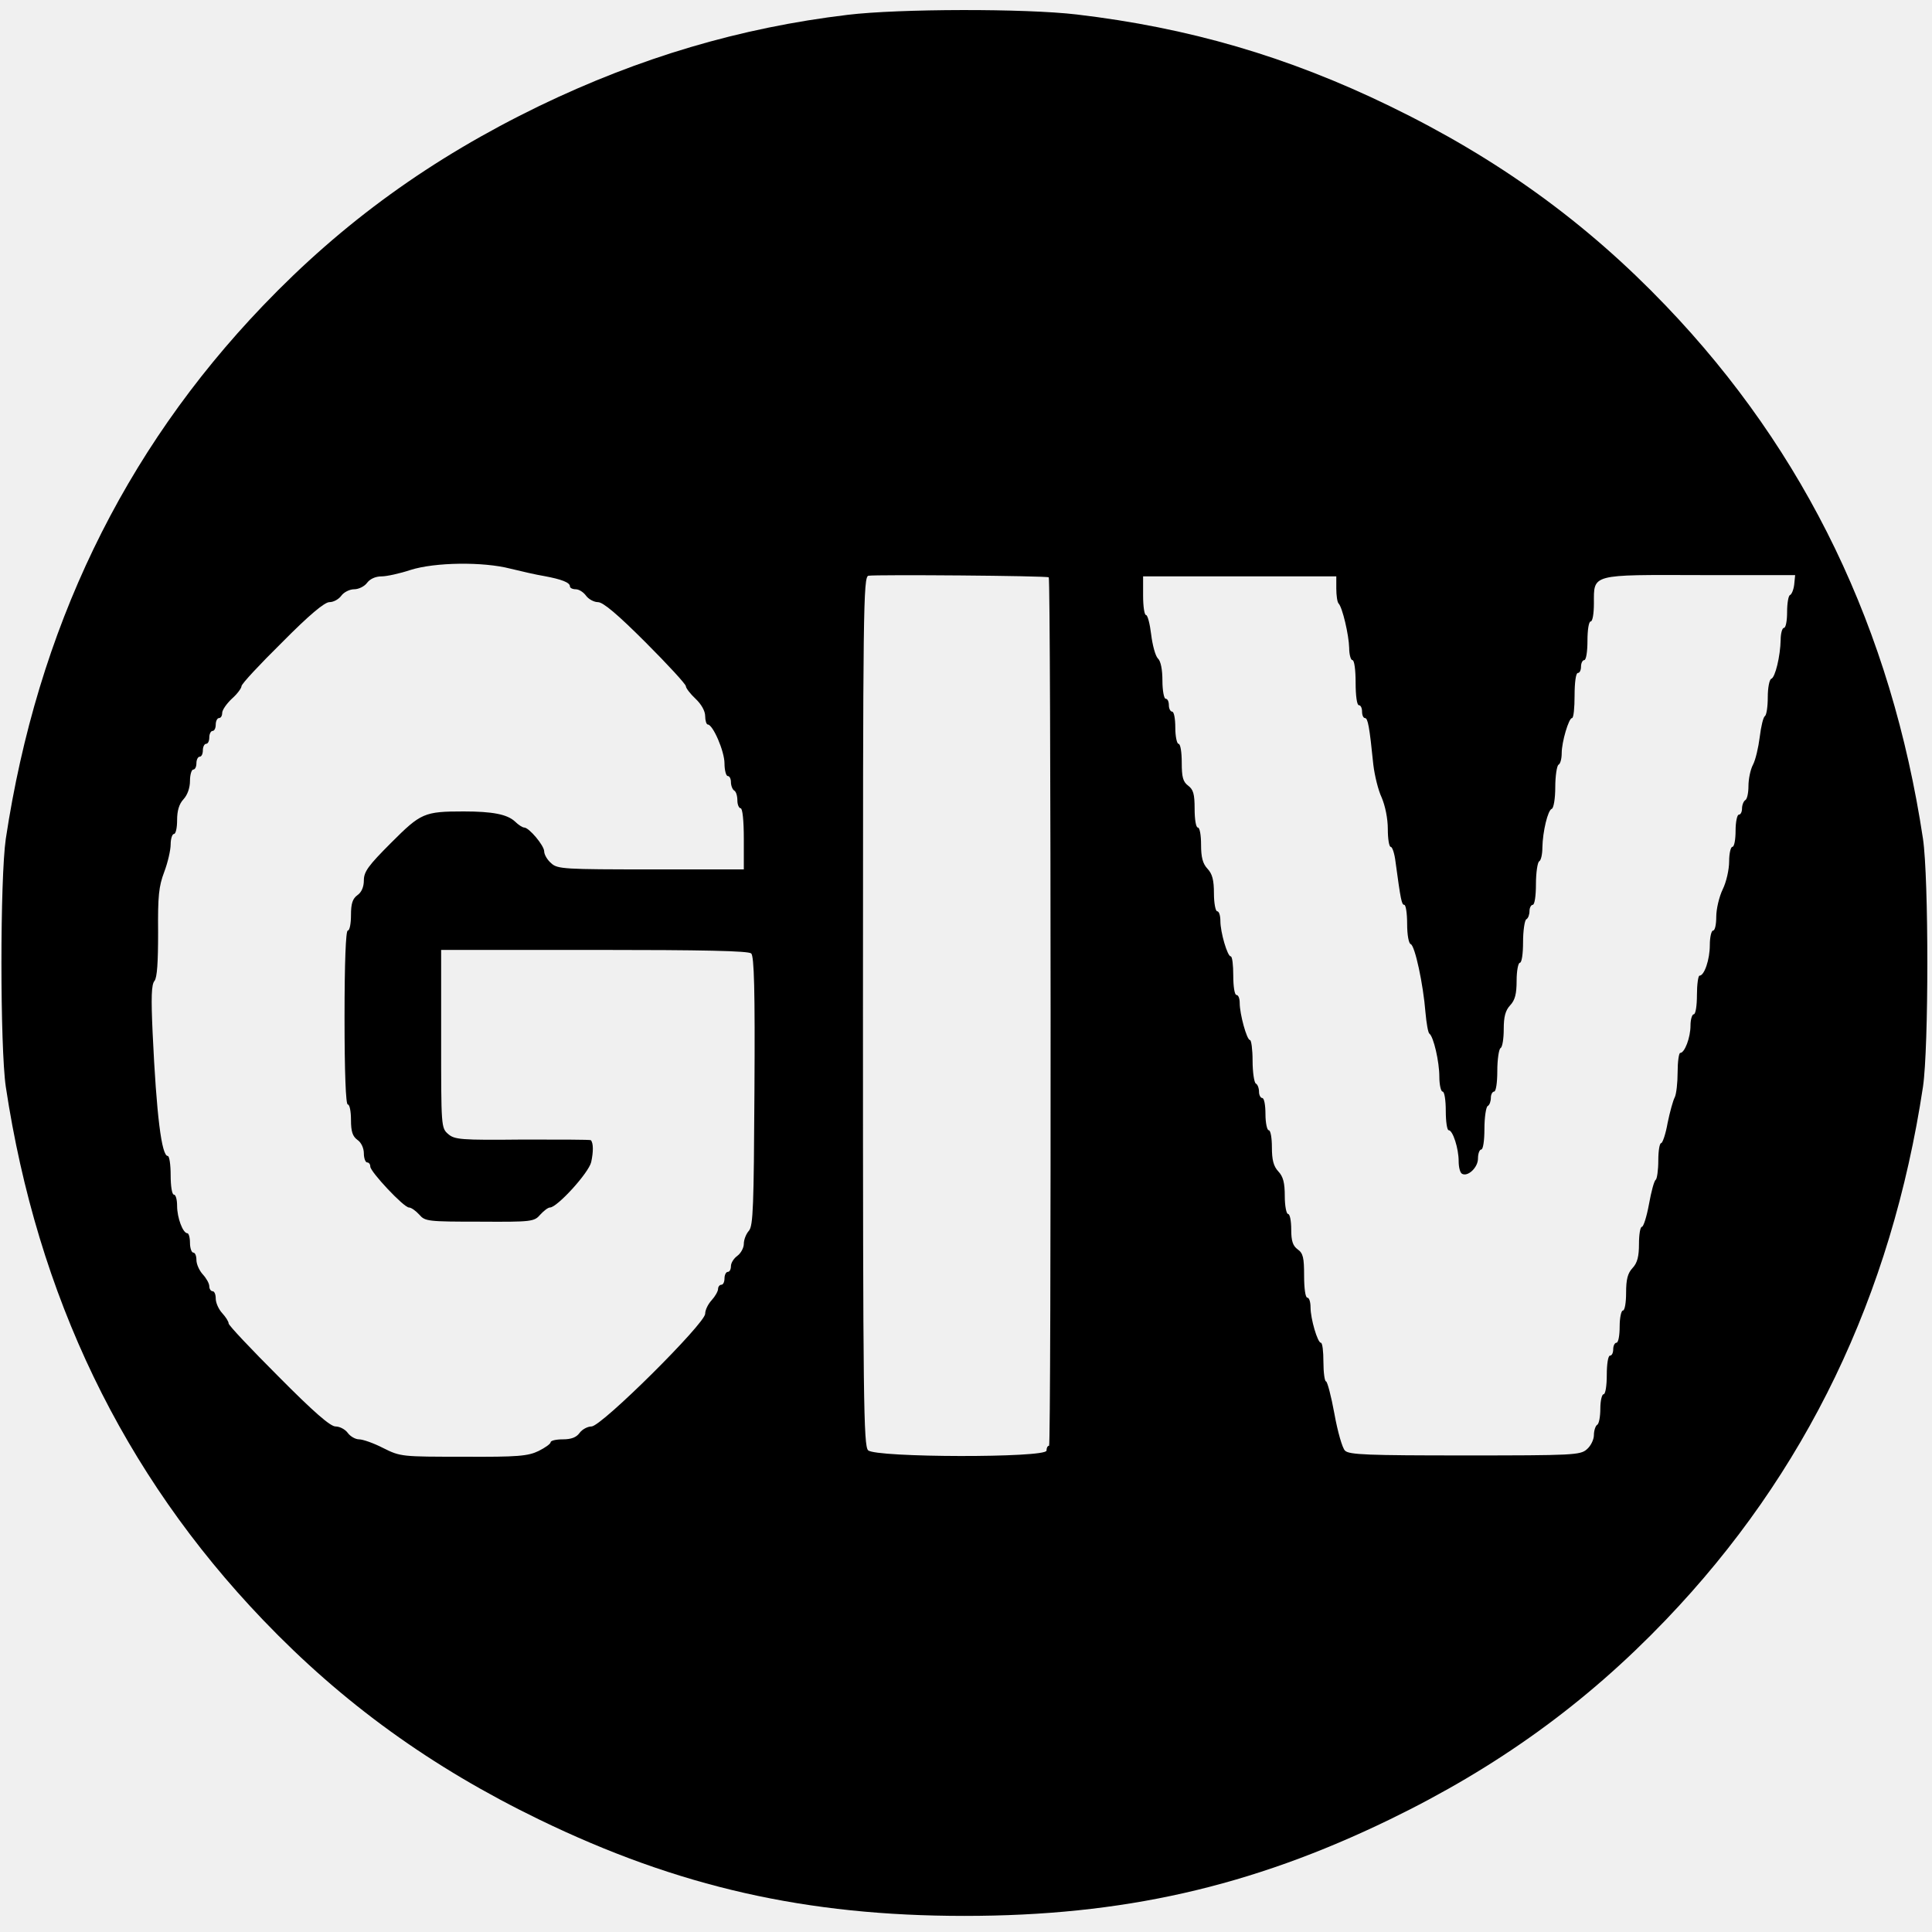
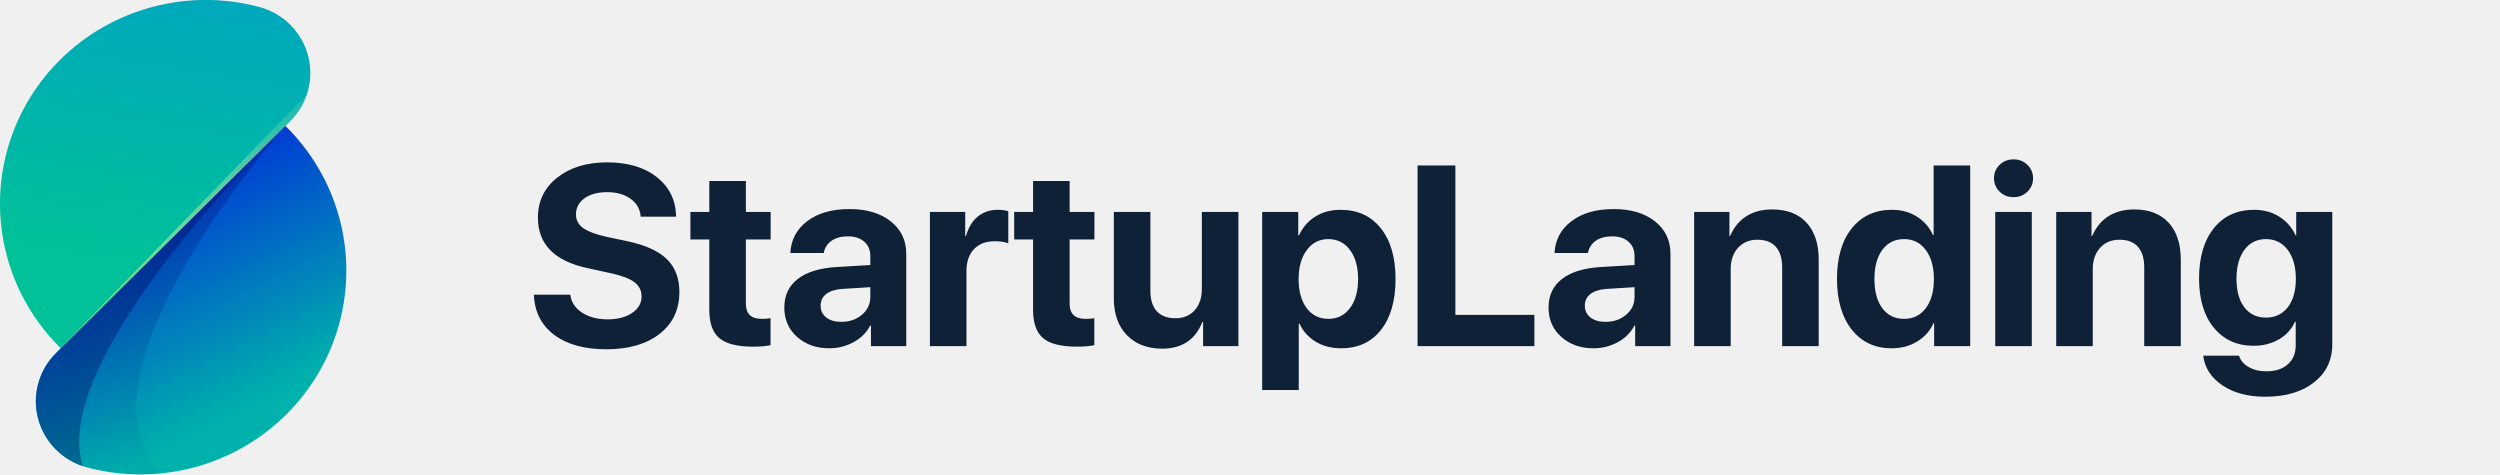
- <svg xmlns="http://www.w3.org/2000/svg" version="1.0" width="30pt" height="30pt" viewBox="0 0 600 600" preserveAspectRatio="xMidYMid meet">
-   <g transform="translate(0,600) scale(0.1,-0.1)" fill="#000000" stroke="none">
-     <path d="M2633 5954 c-335 -40 -647 -133 -958 -283 -336 -163 -610 -361 -858 -620 -436 -455 -701 -1007 -799 -1656 -18 -123 -18 -647 0 -770 98 -649 363 -1201 799 -1656 248 -259 522 -457 858 -620 431 -209 829 -299 1320 -299 491 0 889 90 1320 299 336 163 610 361 858 620 436 455 701 1007 799 1656 18 123 18 647 0 770 -98 649 -363 1201 -799 1656 -248 259 -522 457 -858 620 -317 154 -624 243 -971 284 -161 19 -553 18 -711 -1z m-1048 -1720 c33 -8 80 -19 105 -23 54 -10 80 -20 80 -32 0 -5 8 -9 18 -9 10 0 24 -9 32 -20 8 -11 25 -20 37 -20 16 0 61 -38 148 -125 69 -69 125 -130 125 -136 0 -6 14 -24 30 -39 18 -17 30 -38 30 -54 0 -14 4 -26 8 -26 16 0 52 -83 52 -121 0 -21 5 -39 10 -39 6 0 10 -9 10 -19 0 -11 5 -23 10 -26 6 -3 10 -17 10 -31 0 -13 5 -24 10 -24 6 0 10 -38 10 -95 l0 -95 -288 0 c-268 0 -291 1 -310 19 -12 10 -22 27 -22 37 0 18 -47 74 -62 74 -5 0 -18 8 -29 19 -24 22 -69 31 -159 31 -123 0 -133 -5 -225 -97 -71 -71 -85 -90 -85 -117 0 -20 -7 -37 -20 -46 -15 -11 -20 -26 -20 -62 0 -26 -4 -48 -10 -48 -6 0 -10 -97 -10 -270 0 -173 4 -270 10 -270 6 0 10 -22 10 -48 0 -36 5 -51 20 -62 12 -8 20 -26 20 -42 0 -15 5 -28 10 -28 6 0 10 -6 10 -13 0 -16 104 -127 120 -127 7 0 21 -10 32 -22 18 -21 26 -22 188 -22 162 -1 169 0 188 22 11 12 24 22 30 22 22 0 120 107 128 141 7 32 7 59 -1 68 -2 2 -98 2 -212 2 -193 -2 -211 0 -231 17 -22 19 -22 23 -22 296 l0 276 475 0 c340 0 479 -3 488 -11 9 -9 12 -113 10 -427 -2 -360 -4 -418 -17 -434 -9 -10 -16 -28 -16 -41 0 -12 -9 -29 -20 -37 -11 -8 -20 -22 -20 -32 0 -10 -4 -18 -10 -18 -5 0 -10 -9 -10 -20 0 -11 -4 -20 -10 -20 -5 0 -10 -6 -10 -13 0 -7 -9 -23 -20 -35 -11 -12 -20 -30 -20 -42 0 -30 -322 -350 -353 -350 -12 0 -29 -9 -37 -20 -10 -14 -26 -20 -52 -20 -21 0 -38 -4 -38 -9 0 -5 -17 -17 -37 -27 -33 -16 -64 -19 -233 -18 -192 0 -196 0 -250 27 -29 15 -63 27 -75 27 -11 0 -27 9 -35 20 -8 11 -25 20 -38 20 -16 0 -67 44 -177 155 -85 85 -155 159 -155 165 0 6 -9 20 -20 32 -11 12 -20 32 -20 45 0 13 -4 23 -10 23 -5 0 -10 7 -10 15 0 9 -9 25 -20 37 -11 12 -20 32 -20 45 0 13 -4 23 -10 23 -5 0 -10 14 -10 30 0 17 -4 30 -8 30 -14 0 -32 48 -32 85 0 19 -4 35 -10 35 -6 0 -10 27 -10 60 0 33 -4 60 -9 60 -19 0 -35 125 -47 382 -5 110 -4 151 6 162 8 11 11 57 11 150 -1 113 2 143 19 188 11 29 20 68 20 86 0 17 5 32 10 32 6 0 10 19 10 43 0 29 6 50 20 65 12 13 20 35 20 57 0 19 5 35 10 35 6 0 10 9 10 20 0 11 5 20 10 20 6 0 10 9 10 20 0 11 5 20 10 20 6 0 10 9 10 20 0 11 5 20 10 20 6 0 10 9 10 20 0 11 5 20 10 20 6 0 10 7 10 16 0 9 14 29 30 44 17 15 30 33 30 39 0 7 57 68 126 136 84 85 132 125 147 125 13 0 29 9 37 20 8 11 26 20 40 20 14 0 32 9 40 20 9 12 26 20 45 20 16 0 57 9 90 20 76 24 225 26 310 4z m1672 -27 c7 -8 8 -2697 1 -2697 -5 0 -8 -7 -8 -15 0 -23 -531 -22 -554 1 -14 14 -16 151 -16 1364 0 1252 1 1349 17 1352 23 4 555 0 560 -5z m2315 -23 c-2 -16 -8 -30 -13 -32 -5 -2 -9 -26 -9 -53 0 -27 -4 -49 -10 -49 -5 0 -10 -17 -10 -37 -1 -51 -17 -117 -29 -121 -6 -2 -11 -28 -11 -57 0 -30 -4 -56 -9 -59 -5 -3 -12 -32 -16 -65 -4 -32 -13 -71 -21 -86 -8 -15 -14 -45 -14 -66 0 -21 -4 -41 -10 -44 -5 -3 -10 -15 -10 -26 0 -10 -4 -19 -10 -19 -5 0 -10 -22 -10 -50 0 -27 -4 -50 -10 -50 -5 0 -10 -20 -10 -45 0 -26 -9 -65 -20 -87 -11 -23 -20 -61 -20 -85 0 -24 -4 -43 -10 -43 -5 0 -10 -20 -10 -45 0 -45 -17 -95 -32 -95 -4 0 -8 -27 -8 -60 0 -33 -4 -60 -10 -60 -5 0 -10 -16 -10 -35 0 -37 -18 -85 -32 -85 -4 0 -8 -27 -8 -60 0 -33 -4 -68 -9 -78 -5 -9 -15 -45 -22 -79 -6 -35 -16 -63 -20 -63 -5 0 -9 -24 -9 -54 0 -30 -4 -57 -8 -60 -5 -3 -14 -37 -21 -76 -7 -38 -17 -70 -22 -70 -5 0 -9 -24 -9 -53 0 -39 -5 -59 -20 -75 -15 -16 -20 -35 -20 -77 0 -30 -4 -55 -10 -55 -5 0 -10 -22 -10 -50 0 -27 -4 -50 -10 -50 -5 0 -10 -9 -10 -20 0 -11 -4 -20 -10 -20 -6 0 -10 -27 -10 -60 0 -33 -4 -60 -10 -60 -5 0 -10 -20 -10 -44 0 -25 -4 -48 -10 -51 -5 -3 -10 -18 -10 -32 0 -14 -10 -34 -22 -44 -20 -18 -44 -19 -379 -19 -299 0 -360 2 -372 15 -8 7 -23 59 -33 115 -10 55 -22 100 -26 100 -4 0 -8 27 -8 60 0 33 -3 60 -8 60 -10 0 -32 74 -32 110 0 16 -4 30 -10 30 -6 0 -10 29 -10 68 0 56 -3 70 -20 82 -15 11 -20 26 -20 62 0 26 -4 48 -10 48 -5 0 -10 25 -10 55 0 42 -5 61 -20 77 -15 16 -20 36 -20 75 0 29 -4 53 -10 53 -5 0 -10 23 -10 50 0 28 -4 50 -10 50 -5 0 -10 9 -10 19 0 11 -4 23 -10 26 -5 3 -10 35 -10 71 0 35 -4 64 -8 64 -10 0 -32 81 -32 115 0 14 -4 25 -10 25 -6 0 -10 27 -10 60 0 33 -3 60 -8 60 -10 0 -32 74 -32 110 0 16 -4 30 -10 30 -5 0 -10 25 -10 55 0 42 -5 61 -20 77 -15 16 -20 36 -20 75 0 29 -4 53 -10 53 -6 0 -10 26 -10 58 0 46 -4 60 -20 72 -16 12 -20 26 -20 72 0 32 -4 58 -10 58 -5 0 -10 23 -10 50 0 28 -4 50 -10 50 -5 0 -10 9 -10 20 0 11 -4 20 -10 20 -5 0 -10 25 -10 56 0 34 -5 61 -14 69 -8 8 -17 42 -21 75 -4 33 -11 60 -16 60 -5 0 -9 27 -9 60 l0 60 300 0 300 0 0 -38 c0 -21 3 -42 7 -46 12 -12 32 -98 33 -138 0 -21 5 -38 10 -38 6 0 10 -30 10 -70 0 -40 4 -70 10 -70 6 0 10 -9 10 -20 0 -11 4 -20 9 -20 9 0 14 -26 26 -145 4 -33 15 -79 26 -102 11 -26 19 -65 19 -98 0 -30 4 -55 9 -55 5 0 12 -21 15 -47 16 -118 19 -133 27 -133 5 0 9 -27 9 -59 0 -35 5 -61 11 -63 13 -4 39 -124 46 -213 3 -33 8 -62 12 -65 13 -9 31 -87 31 -134 0 -25 5 -46 10 -46 6 0 10 -27 10 -60 0 -33 4 -60 9 -60 13 0 31 -57 31 -96 0 -18 4 -35 10 -39 18 -11 50 19 50 47 0 16 5 28 10 28 6 0 10 28 10 64 0 36 5 68 10 71 6 3 10 15 10 26 0 10 5 19 10 19 6 0 10 28 10 64 0 36 5 68 10 71 6 3 10 30 10 59 0 38 5 58 20 74 15 16 20 35 20 77 0 30 5 55 10 55 6 0 10 28 10 64 0 36 5 68 10 71 6 3 10 15 10 26 0 10 5 19 10 19 6 0 10 28 10 64 0 36 5 68 10 71 6 3 10 23 10 43 1 50 17 116 29 120 6 2 11 32 11 67 0 35 5 67 10 70 6 3 10 19 10 36 0 35 22 109 32 109 5 0 8 32 8 70 0 40 4 70 10 70 6 0 10 9 10 20 0 11 5 20 10 20 6 0 10 27 10 60 0 33 4 60 10 60 6 0 10 25 10 56 0 92 -11 89 331 88 l294 0 -3 -30z" />
+ <svg xmlns="http://www.w3.org/2000/svg" width="195" height="37" viewBox="0 0 195 37" fill="none">
+   <path d="M41.645 22.986H44.486C44.551 23.559 44.854 24.025 45.395 24.383C45.941 24.734 46.609 24.91 47.397 24.91C48.178 24.91 48.812 24.744 49.301 24.412C49.796 24.074 50.043 23.644 50.043 23.123C50.043 22.667 49.861 22.299 49.496 22.02C49.132 21.74 48.523 21.505 47.67 21.316L45.834 20.916C43.249 20.363 41.957 19.051 41.957 16.98C41.957 15.691 42.458 14.65 43.461 13.855C44.47 13.061 45.766 12.664 47.348 12.664C48.975 12.664 50.274 13.051 51.244 13.826C52.214 14.594 52.712 15.62 52.738 16.902H49.975C49.929 16.31 49.665 15.844 49.184 15.506C48.708 15.161 48.1 14.988 47.357 14.988C46.628 14.988 46.039 15.148 45.59 15.467C45.147 15.786 44.926 16.206 44.926 16.727C44.926 17.156 45.105 17.505 45.463 17.771C45.828 18.038 46.417 18.266 47.23 18.455L48.94 18.816C50.352 19.116 51.381 19.585 52.025 20.223C52.67 20.854 52.992 21.707 52.992 22.781C52.992 24.148 52.478 25.236 51.449 26.043C50.421 26.844 49.031 27.244 47.279 27.244C45.58 27.244 44.226 26.866 43.217 26.111C42.214 25.35 41.69 24.308 41.645 22.986ZM55.326 14.119H58.178V16.531H60.111V18.68H58.178V23.689C58.178 24.477 58.588 24.871 59.408 24.871C59.675 24.871 59.906 24.855 60.102 24.822V26.922C59.77 27 59.317 27.039 58.744 27.039C57.514 27.039 56.635 26.818 56.107 26.375C55.587 25.932 55.326 25.2 55.326 24.178V18.68H53.852V16.531H55.326V14.119ZM65.619 25.105C66.251 25.105 66.784 24.923 67.221 24.559C67.663 24.188 67.885 23.722 67.885 23.162V22.4L65.678 22.537C65.144 22.576 64.731 22.71 64.438 22.938C64.151 23.165 64.008 23.465 64.008 23.836C64.008 24.227 64.154 24.536 64.447 24.764C64.74 24.991 65.131 25.105 65.619 25.105ZM64.682 27.166C63.672 27.166 62.836 26.87 62.172 26.277C61.508 25.685 61.176 24.923 61.176 23.992C61.176 23.042 61.527 22.296 62.23 21.756C62.934 21.215 63.94 20.906 65.248 20.828L67.885 20.672V19.979C67.885 19.497 67.725 19.119 67.406 18.846C67.094 18.572 66.667 18.436 66.127 18.436C65.606 18.436 65.18 18.553 64.848 18.787C64.522 19.021 64.324 19.337 64.252 19.734H61.645C61.697 18.706 62.136 17.879 62.963 17.254C63.79 16.622 64.887 16.307 66.254 16.307C67.595 16.307 68.669 16.626 69.477 17.264C70.284 17.902 70.688 18.748 70.688 19.803V27H67.934V25.398H67.875C67.588 25.945 67.152 26.378 66.566 26.697C65.981 27.01 65.352 27.166 64.682 27.166ZM72.533 27V16.531H75.287V18.416H75.346C75.528 17.752 75.834 17.244 76.264 16.893C76.693 16.541 77.217 16.365 77.836 16.365C78.135 16.365 78.406 16.401 78.647 16.473V18.982C78.38 18.872 78.034 18.816 77.611 18.816C76.908 18.816 76.361 19.021 75.971 19.432C75.58 19.842 75.385 20.415 75.385 21.15V27H72.533ZM80.58 14.119H83.432V16.531H85.365V18.68H83.432V23.689C83.432 24.477 83.842 24.871 84.662 24.871C84.929 24.871 85.16 24.855 85.356 24.822V26.922C85.023 27 84.571 27.039 83.998 27.039C82.768 27.039 81.889 26.818 81.361 26.375C80.841 25.932 80.58 25.2 80.58 24.178V18.68H79.106V16.531H80.58V14.119ZM96.596 16.531V27H93.842V25.115H93.783C93.236 26.502 92.191 27.195 90.648 27.195C89.503 27.195 88.588 26.847 87.904 26.15C87.221 25.447 86.879 24.49 86.879 23.279V16.531H89.731V22.684C89.731 23.38 89.897 23.911 90.228 24.275C90.567 24.64 91.052 24.822 91.684 24.822C92.315 24.822 92.816 24.614 93.188 24.197C93.559 23.781 93.744 23.224 93.744 22.527V16.531H96.596ZM104.564 16.365C105.893 16.365 106.938 16.844 107.699 17.801C108.467 18.758 108.852 20.079 108.852 21.766C108.852 23.445 108.474 24.767 107.719 25.73C106.964 26.688 105.928 27.166 104.613 27.166C103.865 27.166 103.204 26.997 102.631 26.658C102.064 26.313 101.641 25.841 101.361 25.242H101.303V30.418H98.451V16.531H101.264V18.357H101.322C101.609 17.732 102.032 17.244 102.592 16.893C103.158 16.541 103.816 16.365 104.564 16.365ZM103.607 24.871C104.317 24.871 104.88 24.591 105.297 24.031C105.72 23.471 105.932 22.716 105.932 21.766C105.932 20.815 105.72 20.06 105.297 19.5C104.88 18.934 104.317 18.65 103.607 18.65C102.911 18.65 102.351 18.937 101.928 19.51C101.505 20.076 101.293 20.828 101.293 21.766C101.293 22.71 101.501 23.465 101.918 24.031C102.341 24.591 102.904 24.871 103.607 24.871ZM119.682 24.559V27H110.57V12.908H113.52V24.559H119.682ZM125.229 25.105C125.86 25.105 126.394 24.923 126.83 24.559C127.273 24.188 127.494 23.722 127.494 23.162V22.4L125.287 22.537C124.753 22.576 124.34 22.71 124.047 22.938C123.76 23.165 123.617 23.465 123.617 23.836C123.617 24.227 123.764 24.536 124.057 24.764C124.35 24.991 124.74 25.105 125.229 25.105ZM124.291 27.166C123.282 27.166 122.445 26.87 121.781 26.277C121.117 25.685 120.785 24.923 120.785 23.992C120.785 23.042 121.137 22.296 121.84 21.756C122.543 21.215 123.549 20.906 124.857 20.828L127.494 20.672V19.979C127.494 19.497 127.335 19.119 127.016 18.846C126.703 18.572 126.277 18.436 125.736 18.436C125.215 18.436 124.789 18.553 124.457 18.787C124.132 19.021 123.933 19.337 123.861 19.734H121.254C121.306 18.706 121.745 17.879 122.572 17.254C123.399 16.622 124.496 16.307 125.863 16.307C127.204 16.307 128.279 16.626 129.086 17.264C129.893 17.902 130.297 18.748 130.297 19.803V27H127.543V25.398H127.484C127.198 25.945 126.762 26.378 126.176 26.697C125.59 27.01 124.962 27.166 124.291 27.166ZM132.143 27V16.531H134.896V18.396H134.955C135.242 17.732 135.658 17.225 136.205 16.873C136.758 16.515 137.432 16.336 138.227 16.336C139.385 16.336 140.281 16.681 140.912 17.371C141.544 18.061 141.859 19.021 141.859 20.252V27H139.008V20.848C139.008 20.158 138.845 19.627 138.52 19.256C138.194 18.885 137.715 18.699 137.084 18.699C136.452 18.699 135.945 18.911 135.561 19.334C135.183 19.757 134.994 20.311 134.994 20.994V27H132.143ZM147.553 27.166C146.244 27.166 145.206 26.681 144.438 25.711C143.669 24.741 143.285 23.419 143.285 21.746C143.285 20.086 143.669 18.774 144.438 17.811C145.212 16.847 146.257 16.365 147.572 16.365C148.314 16.365 148.965 16.544 149.525 16.902C150.092 17.26 150.505 17.736 150.766 18.328H150.824V12.908H153.676V27H150.863V25.203H150.814C150.554 25.796 150.134 26.271 149.555 26.629C148.975 26.987 148.308 27.166 147.553 27.166ZM148.52 18.65C147.803 18.65 147.237 18.93 146.82 19.49C146.41 20.05 146.205 20.809 146.205 21.766C146.205 22.729 146.41 23.488 146.82 24.041C147.237 24.594 147.803 24.871 148.52 24.871C149.229 24.871 149.792 24.594 150.209 24.041C150.632 23.481 150.844 22.723 150.844 21.766C150.844 20.815 150.632 20.06 150.209 19.5C149.792 18.934 149.229 18.65 148.52 18.65ZM155.629 27V16.531H158.48V27H155.629ZM158.139 14.949C157.846 15.236 157.484 15.379 157.055 15.379C156.625 15.379 156.264 15.236 155.971 14.949C155.678 14.663 155.531 14.315 155.531 13.904C155.531 13.488 155.678 13.139 155.971 12.859C156.264 12.573 156.625 12.43 157.055 12.43C157.484 12.43 157.846 12.573 158.139 12.859C158.432 13.139 158.578 13.488 158.578 13.904C158.578 14.315 158.432 14.663 158.139 14.949ZM160.385 27V16.531H163.139V18.396H163.197C163.484 17.732 163.9 17.225 164.447 16.873C165.001 16.515 165.674 16.336 166.469 16.336C167.628 16.336 168.523 16.681 169.154 17.371C169.786 18.061 170.102 19.021 170.102 20.252V27H167.25V20.848C167.25 20.158 167.087 19.627 166.762 19.256C166.436 18.885 165.958 18.699 165.326 18.699C164.695 18.699 164.187 18.911 163.803 19.334C163.425 19.757 163.236 20.311 163.236 20.994V27H160.385ZM176.742 24.773C177.458 24.773 178.025 24.506 178.441 23.973C178.865 23.432 179.076 22.69 179.076 21.746C179.076 20.802 178.865 20.05 178.441 19.49C178.018 18.93 177.452 18.65 176.742 18.65C176.039 18.65 175.479 18.93 175.062 19.49C174.652 20.044 174.447 20.796 174.447 21.746C174.447 22.697 174.652 23.439 175.062 23.973C175.473 24.506 176.033 24.773 176.742 24.773ZM176.693 30.945C175.333 30.945 174.213 30.646 173.334 30.047C172.462 29.454 171.967 28.686 171.85 27.742H174.643C174.753 28.107 175.001 28.4 175.385 28.621C175.775 28.849 176.238 28.963 176.771 28.963C177.494 28.963 178.057 28.777 178.461 28.406C178.865 28.042 179.066 27.55 179.066 26.932V25.096H179.008C178.76 25.662 178.347 26.118 177.768 26.463C177.188 26.801 176.524 26.971 175.775 26.971C174.486 26.971 173.454 26.502 172.68 25.564C171.911 24.627 171.527 23.348 171.527 21.727C171.527 20.066 171.911 18.758 172.68 17.801C173.448 16.844 174.496 16.365 175.824 16.365C176.566 16.365 177.221 16.544 177.787 16.902C178.354 17.26 178.777 17.745 179.057 18.357H179.105V16.531H181.918V26.854C181.918 28.097 181.439 29.09 180.482 29.832C179.532 30.574 178.269 30.945 176.693 30.945Z" fill="#0F2137" />
+   <g clip-path="url(#clip0)">
+     <path d="M20.211 0.539C16.792 -0.368 13.166 -0.132 9.897 1.211C6.628 2.554 3.899 4.929 2.134 7.967C0.37 11.004 -0.331 14.534 0.141 18.006C0.612 21.479 2.23 24.7 4.742 27.168V27.168L22.629 9.466C23.297 8.803 23.778 7.978 24.023 7.073C24.267 6.169 24.267 5.216 24.022 4.312C23.777 3.407 23.296 2.582 22.627 1.92C21.958 1.258 21.125 0.782 20.211 0.539V0.539Z" fill="url(#paint0_linear)" />
+     <path d="M6.789 36.46C10.21 37.371 13.839 37.136 17.111 35.792C20.383 34.449 23.114 32.072 24.88 29.032C26.645 25.992 27.346 22.46 26.872 18.985C26.398 15.51 24.777 12.287 22.26 9.819L4.374 27.534C3.705 28.196 3.224 29.021 2.979 29.925C2.735 30.83 2.734 31.782 2.979 32.687C3.224 33.591 3.705 34.416 4.373 35.078C5.042 35.741 5.875 36.217 6.789 36.46V36.46Z" fill="url(#paint1_linear)" />
+     <path style="mix-blend-mode:multiply" d="M22.26 9.819L4.374 27.534C3.705 28.196 3.224 29.021 2.979 29.925C2.735 30.83 2.734 31.782 2.979 32.687C3.224 33.591 3.705 34.416 4.373 35.078C5.042 35.741 5.875 36.217 6.789 36.46C8.701 36.965 10.692 37.117 12.66 36.908C4.817 29.439 22.26 9.819 22.26 9.819Z" fill="url(#paint2_linear)" />
+     <g style="mix-blend-mode:multiply">
+       <path style="mix-blend-mode:multiply" d="M6.46 36.362C3.921 28.58 19.17 12.909 21.86 10.227L4.374 27.534C3.726 28.175 3.253 28.971 3.002 29.843C2.751 30.716 2.728 31.638 2.937 32.522C3.146 33.406 3.579 34.222 4.196 34.894C4.812 35.566 5.591 36.071 6.46 36.362V36.362Z" fill="url(#paint3_linear)" />
+       <path style="mix-blend-mode:multiply" d="M22.201 9.89C22.22 9.869 22.24 9.85 22.26 9.832V9.832L22.201 9.89Z" fill="url(#paint4_linear)" />
+     </g>
+     <path style="mix-blend-mode:screen" d="M23.94 7.364L4.721 27.156L22.629 9.466C23.227 8.878 23.677 8.158 23.94 7.364V7.364Z" fill="url(#paint5_radial)" />
  </g>
+   <defs>
+     <linearGradient id="paint0_linear" x1="16.41" y1="-16.693" x2="10.588" y2="20.665" gradientUnits="userSpaceOnUse">
+       <stop stop-color="#0096D9" />
+       <stop offset="1" stop-color="#00C198" />
+     </linearGradient>
+     <linearGradient id="paint1_linear" x1="9.135" y1="13.618" x2="18.505" y2="32.425" gradientUnits="userSpaceOnUse">
+       <stop stop-color="#002DD9" />
+       <stop offset="1" stop-color="#00B2AB" />
+     </linearGradient>
+     <linearGradient id="paint2_linear" x1="23.807" y1="-3.424" x2="6.083" y2="38.171" gradientUnits="userSpaceOnUse">
+       <stop stop-color="#3482C0" />
+       <stop offset="0.45" stop-color="#96BEDE" />
+       <stop offset="0.83" stop-color="#E1EDF6" />
+       <stop offset="1" stop-color="white" />
+     </linearGradient>
+     <linearGradient id="paint3_linear" x1="1361.37" y1="132.275" x2="-132.261" y2="2238.51" gradientUnits="userSpaceOnUse">
+       <stop stop-color="#3482C0" />
+       <stop offset="0.45" stop-color="#96BEDE" />
+       <stop offset="0.83" stop-color="#E1EDF6" />
+       <stop offset="1" stop-color="white" />
+     </linearGradient>
+     <linearGradient id="paint4_linear" x1="25.673" y1="3.268" x2="10.595" y2="32.712" gradientUnits="userSpaceOnUse">
+       <stop stop-color="#569FA1" />
+       <stop offset="0.36" stop-color="#97C4C5" />
+       <stop offset="0.8" stop-color="#E2EEEF" />
+       <stop offset="1" stop-color="white" />
+     </linearGradient>
+     <radialGradient id="paint5_radial" cx="0" cy="0" r="1" gradientUnits="userSpaceOnUse" gradientTransform="translate(21.5938 32.382) scale(27.8184 27.5367)">
+       <stop stop-color="#FFFF00" />
+       <stop offset="1" />
+     </radialGradient>
+     <clipPath id="clip0">
+       <rect width="27" height="37" fill="white" />
+     </clipPath>
+   </defs>
</svg>
